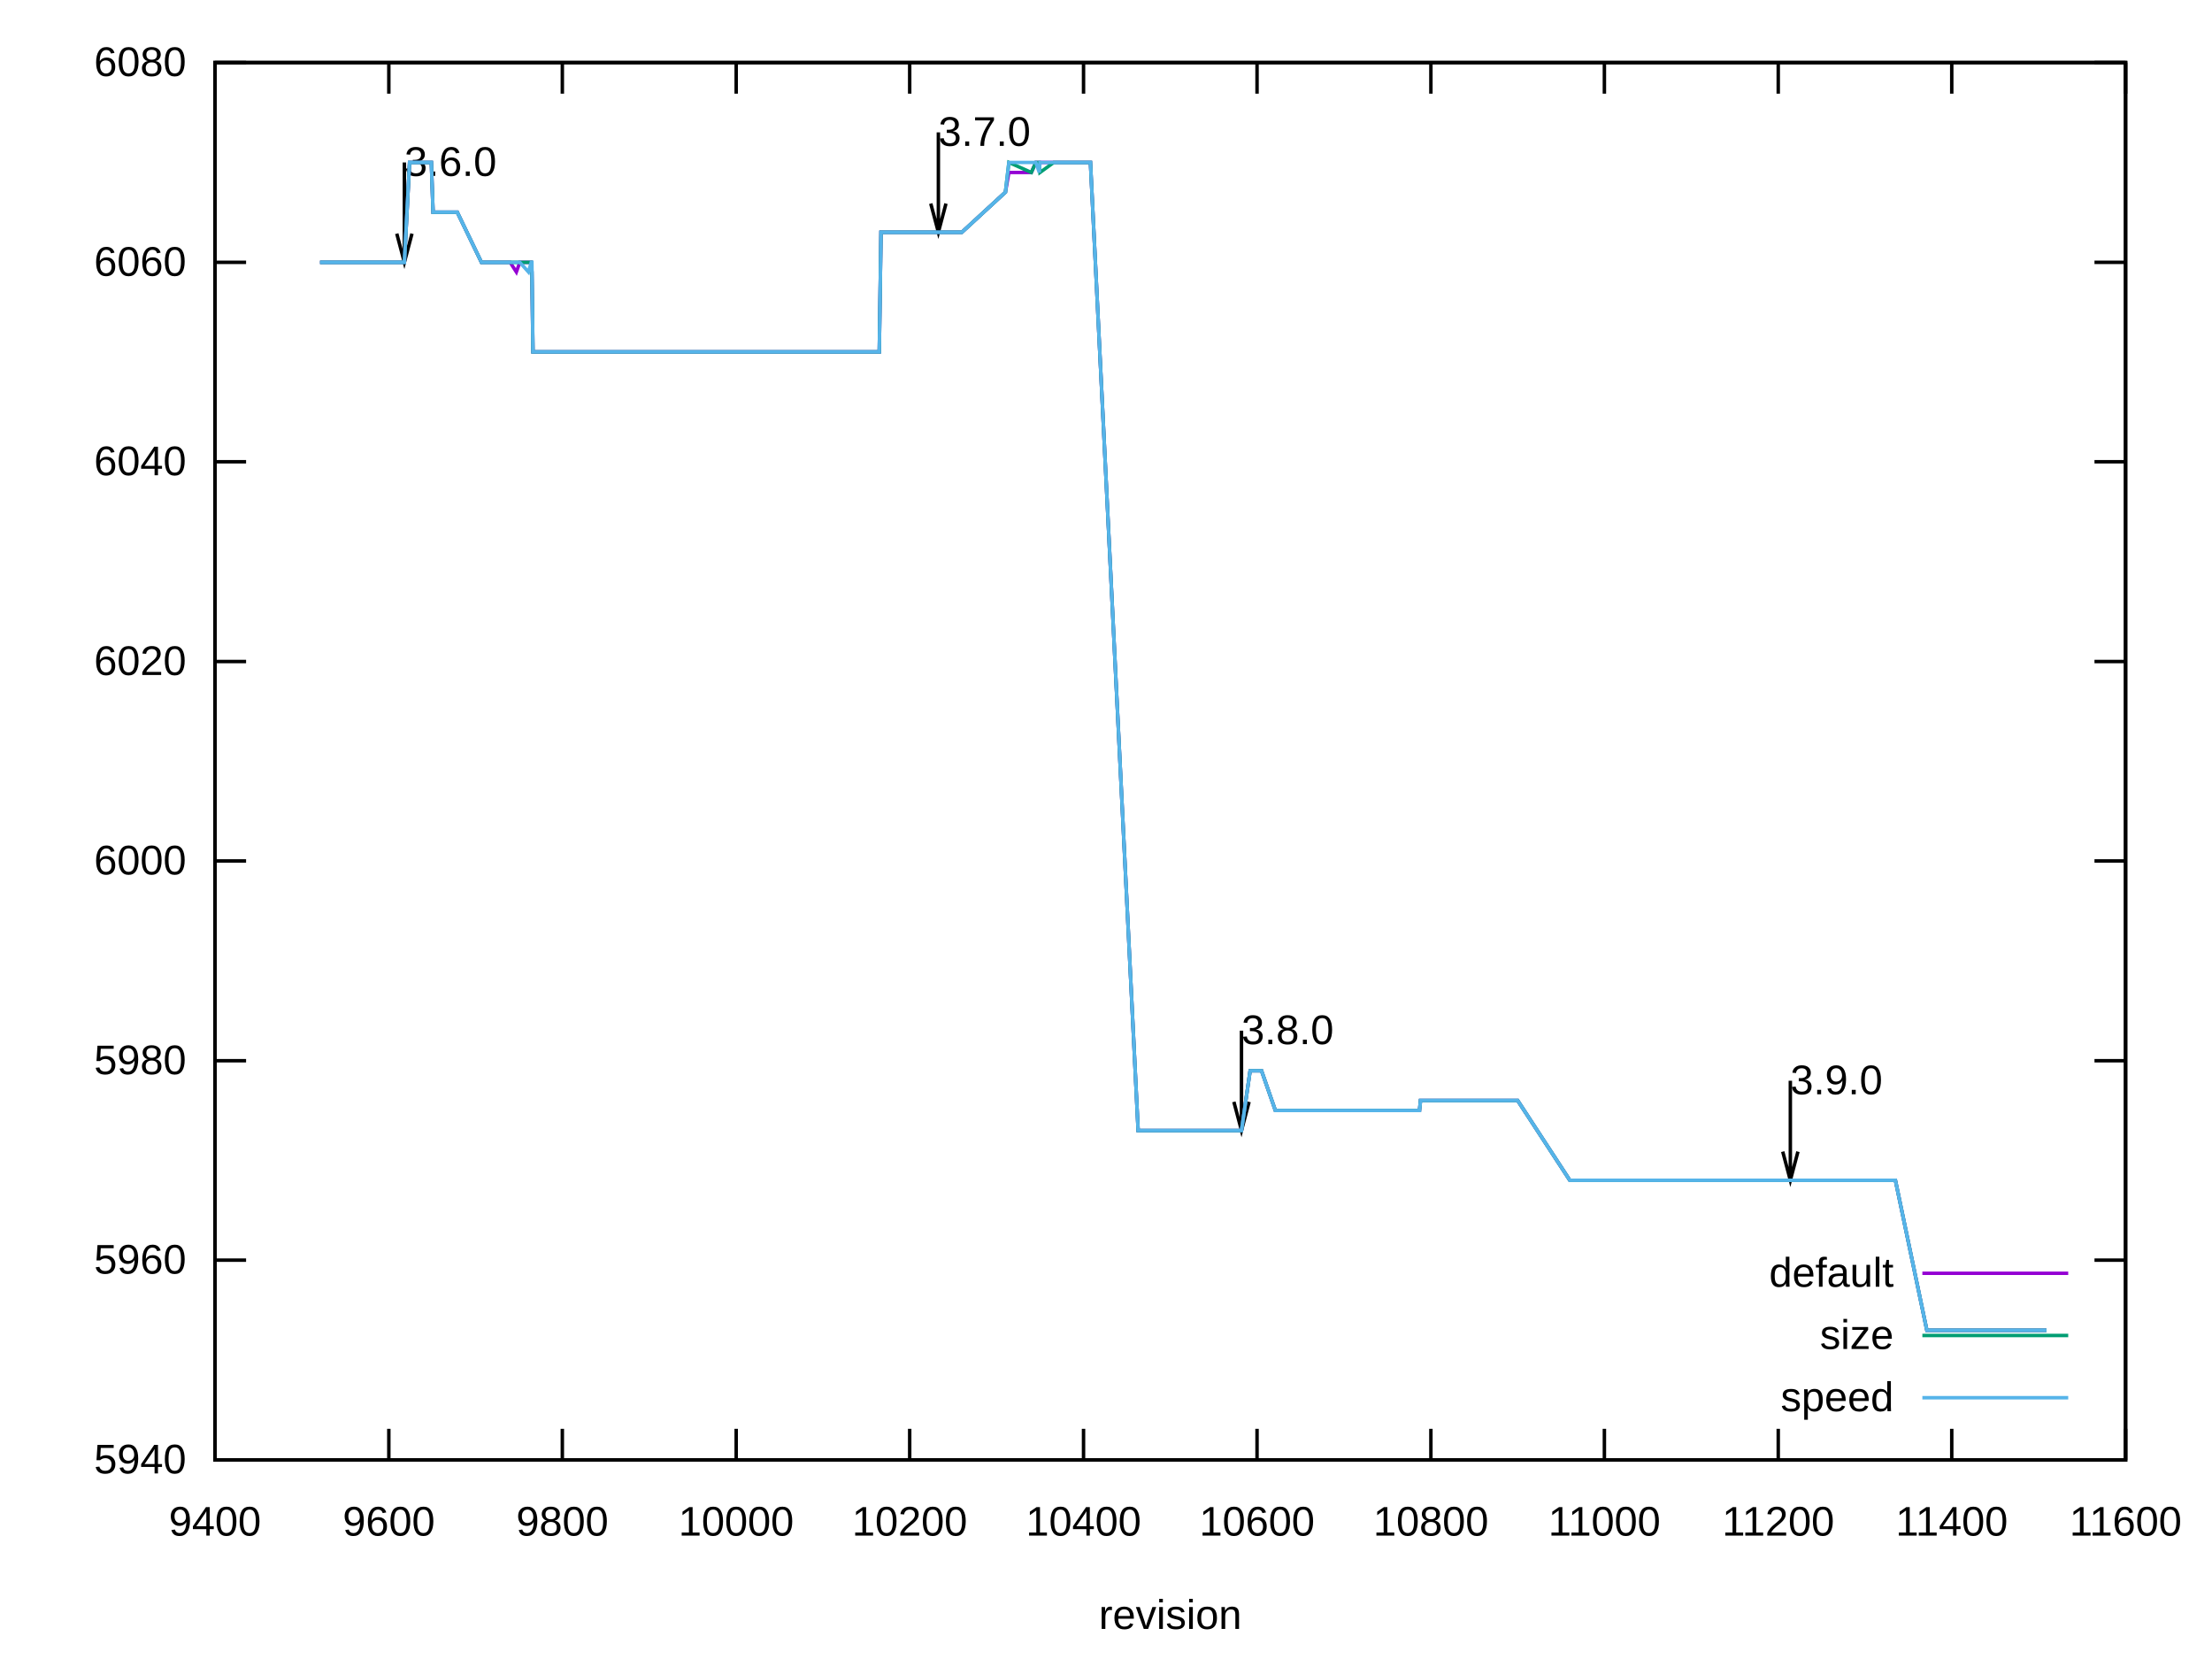
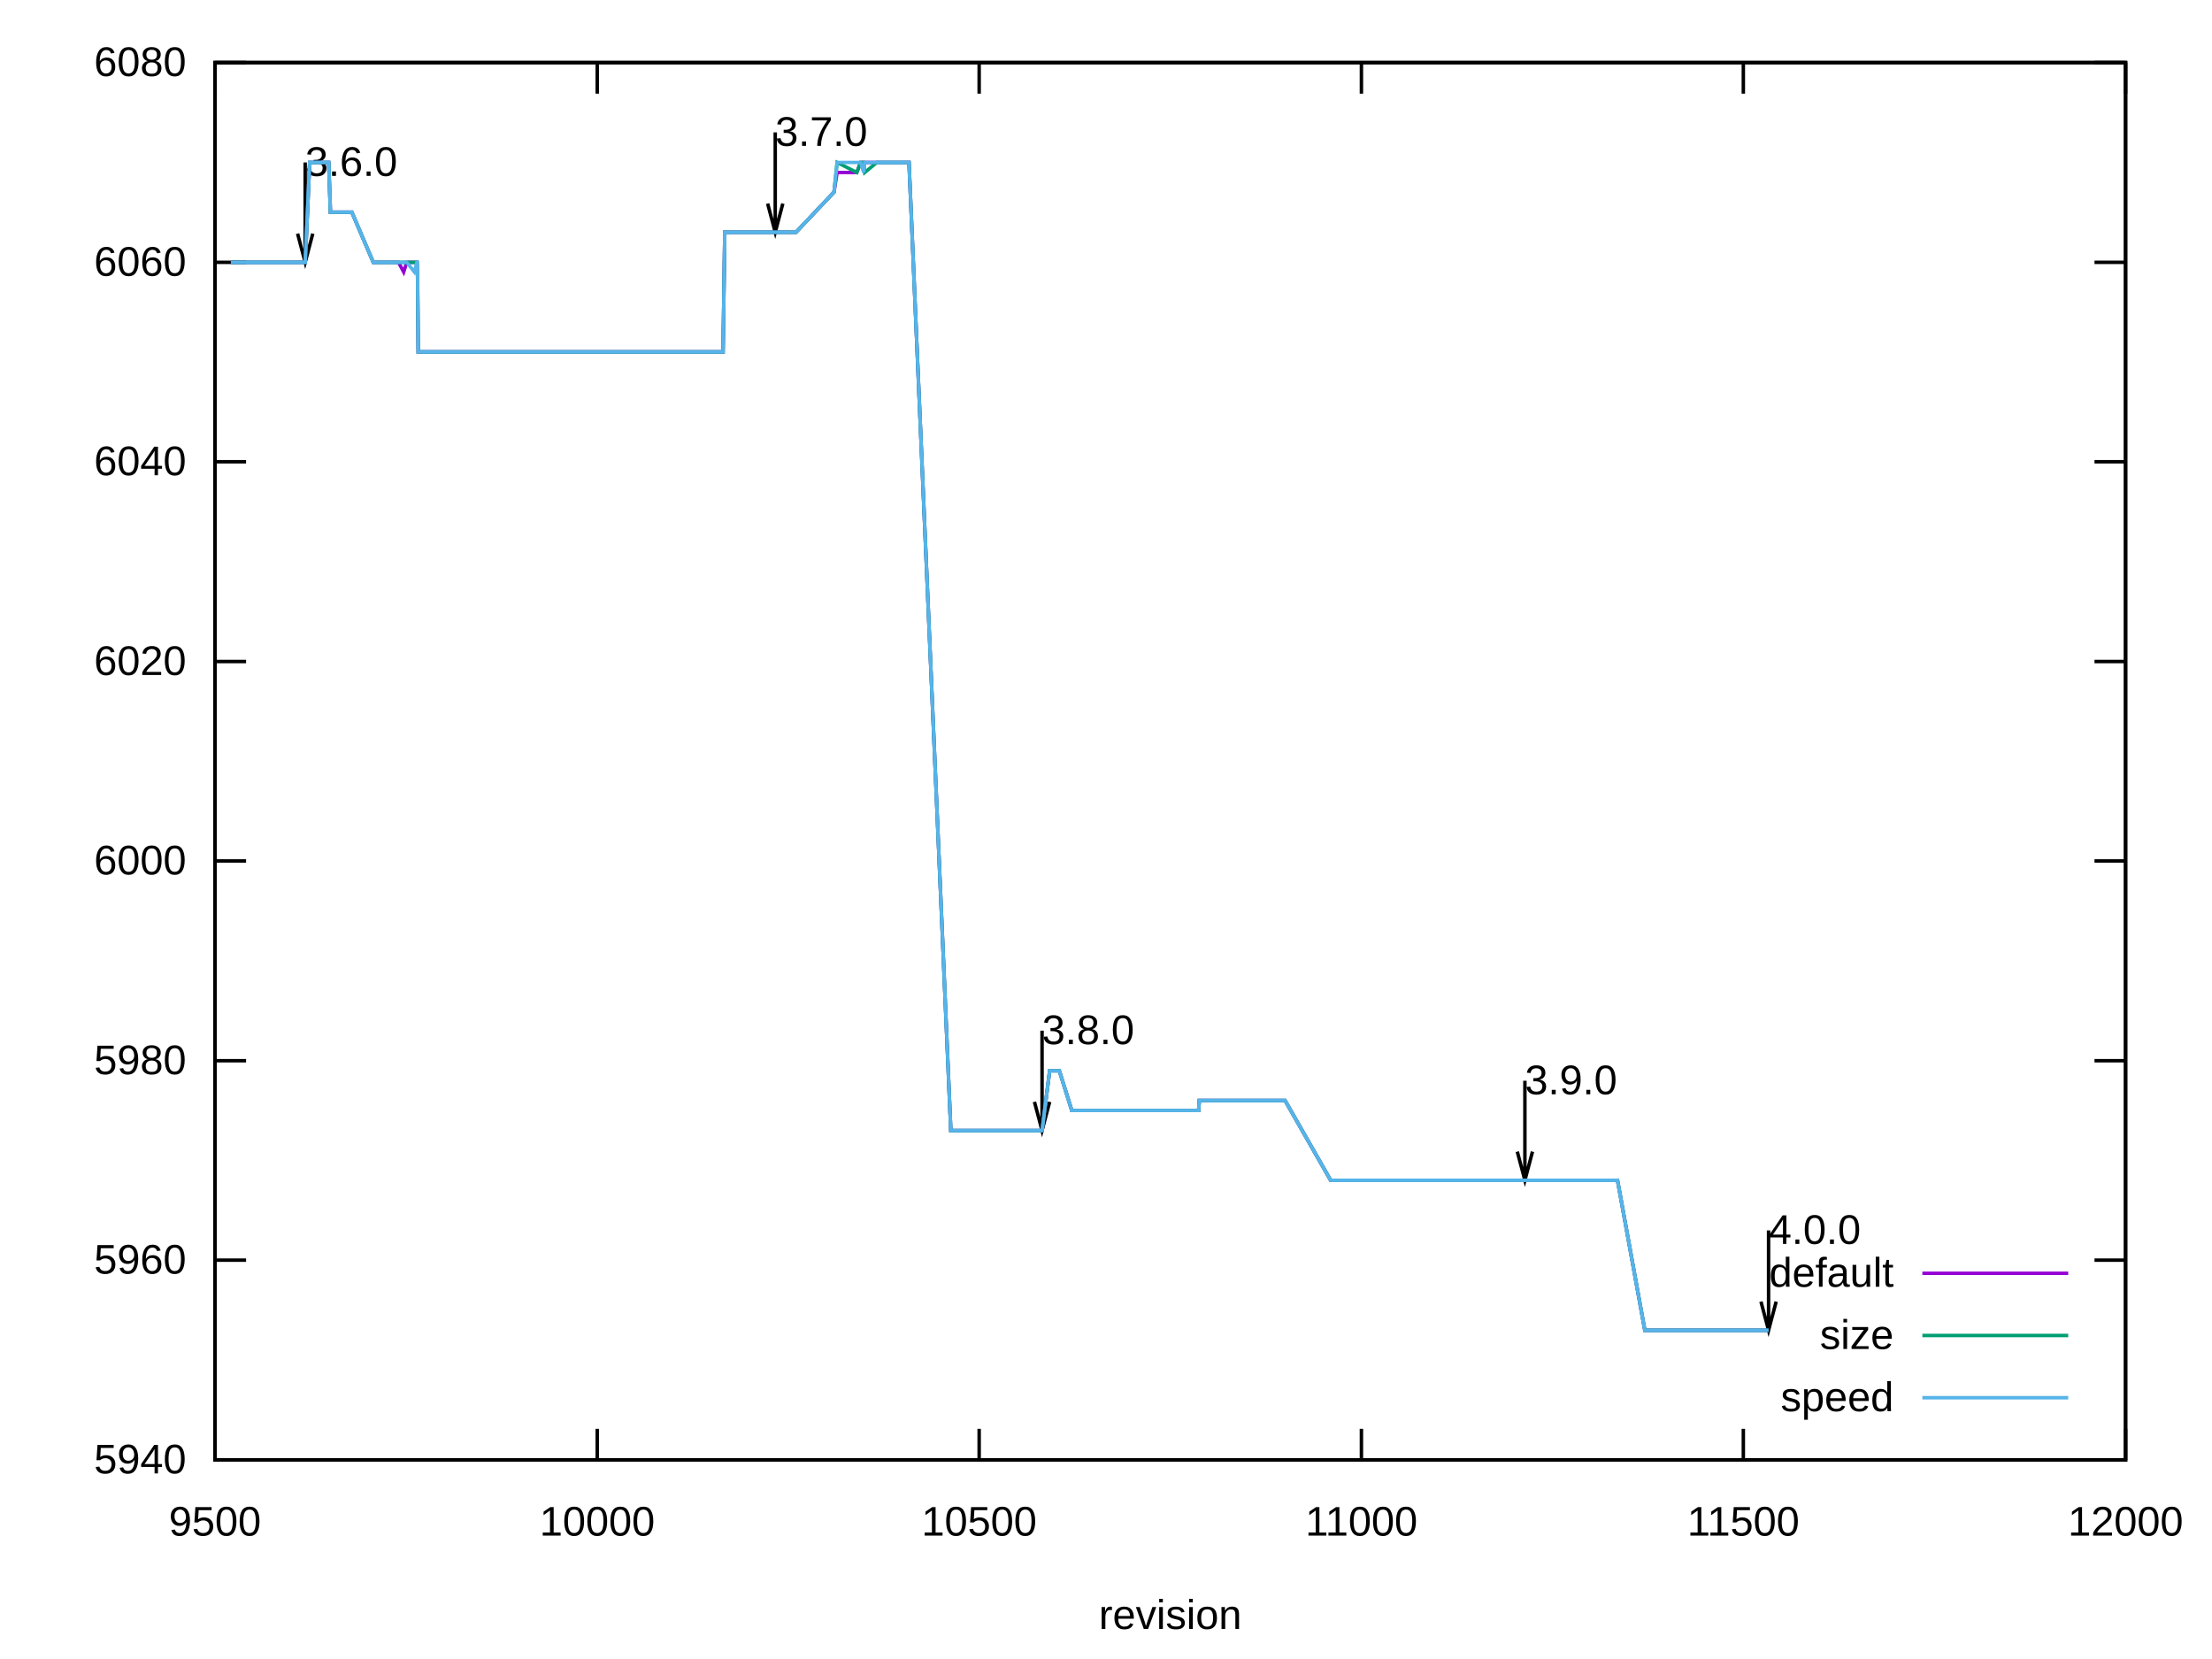
<svg xmlns="http://www.w3.org/2000/svg" xmlns:xlink="http://www.w3.org/1999/xlink" width="640" height="480" viewBox="0 0 640 480">
  <g id="gnuplot_canvas">
    <rect x="0" y="0" width="640" height="480" fill="none" />
    <defs>
      <circle id="gpDot" r="0.5" stroke-width="0.5" stroke="currentColor" />
      <path id="gpPt0" stroke-width="0.222" stroke="currentColor" d="M-1,0 h2 M0,-1 v2" />
      <path id="gpPt1" stroke-width="0.222" stroke="currentColor" d="M-1,-1 L1,1 M1,-1 L-1,1" />
      <path id="gpPt2" stroke-width="0.222" stroke="currentColor" d="M-1,0 L1,0 M0,-1 L0,1 M-1,-1 L1,1 M-1,1 L1,-1" />
      <rect id="gpPt3" stroke-width="0.222" stroke="currentColor" x="-1" y="-1" width="2" height="2" />
      <rect id="gpPt4" stroke-width="0.222" stroke="currentColor" fill="currentColor" x="-1" y="-1" width="2" height="2" />
      <circle id="gpPt5" stroke-width="0.222" stroke="currentColor" cx="0" cy="0" r="1" />
      <use xlink:href="#gpPt5" id="gpPt6" fill="currentColor" stroke="none" />
      <path id="gpPt7" stroke-width="0.222" stroke="currentColor" d="M0,-1.33 L-1.33,0.67 L1.33,0.67 z" />
      <use xlink:href="#gpPt7" id="gpPt8" fill="currentColor" stroke="none" />
      <use xlink:href="#gpPt7" id="gpPt9" stroke="currentColor" transform="rotate(180)" />
      <use xlink:href="#gpPt9" id="gpPt10" fill="currentColor" stroke="none" />
      <use xlink:href="#gpPt3" id="gpPt11" stroke="currentColor" transform="rotate(45)" />
      <use xlink:href="#gpPt11" id="gpPt12" fill="currentColor" stroke="none" />
      <path id="gpPt13" stroke-width="0.222" stroke="currentColor" d="M0,1.330 L1.265,0.411 L0.782,-1.067 L-0.782,-1.076 L-1.265,0.411 z" />
      <use xlink:href="#gpPt13" id="gpPt14" fill="currentColor" stroke="none" />
      <filter id="textbox" filterUnits="objectBoundingBox" x="0" y="0" height="1" width="1">
        <feFlood flood-color="white" flood-opacity="1" result="bgnd" />
        <feComposite in="SourceGraphic" in2="bgnd" operator="atop" />
      </filter>
      <filter id="greybox" filterUnits="objectBoundingBox" x="0" y="0" height="1" width="1">
        <feFlood flood-color="lightgrey" flood-opacity="1" result="grey" />
        <feComposite in="SourceGraphic" in2="grey" operator="atop" />
      </filter>
    </defs>
    <g fill="none" color="white" stroke="currentColor" stroke-width="1.00" stroke-linecap="butt" stroke-linejoin="miter">
</g>
    <g fill="none" color="black" stroke="currentColor" stroke-width="1.00" stroke-linecap="butt" stroke-linejoin="miter">
      <path stroke="black" d="M62.2,422.4 L71.2,422.4 M615.0,422.4 L606.0,422.4  " />
      <g transform="translate(53.9,426.3)" stroke="none" fill="black" font-family="Arial" font-size="12.00" text-anchor="end">
        <text>
          <tspan font-family="Arial"> 5940</tspan>
        </text>
      </g>
    </g>
    <g fill="none" color="black" stroke="currentColor" stroke-width="1.00" stroke-linecap="butt" stroke-linejoin="miter">
      <path stroke="black" d="M62.2,364.6 L71.2,364.6 M615.0,364.6 L606.0,364.6  " />
      <g transform="translate(53.9,368.5)" stroke="none" fill="black" font-family="Arial" font-size="12.00" text-anchor="end">
        <text>
          <tspan font-family="Arial"> 5960</tspan>
        </text>
      </g>
    </g>
    <g fill="none" color="black" stroke="currentColor" stroke-width="1.00" stroke-linecap="butt" stroke-linejoin="miter">
      <path stroke="black" d="M62.2,306.9 L71.2,306.9 M615.0,306.9 L606.0,306.9  " />
      <g transform="translate(53.9,310.8)" stroke="none" fill="black" font-family="Arial" font-size="12.00" text-anchor="end">
        <text>
          <tspan font-family="Arial"> 5980</tspan>
        </text>
      </g>
    </g>
    <g fill="none" color="black" stroke="currentColor" stroke-width="1.00" stroke-linecap="butt" stroke-linejoin="miter">
      <path stroke="black" d="M62.2,249.1 L71.2,249.1 M615.0,249.1 L606.0,249.1  " />
      <g transform="translate(53.9,253.0)" stroke="none" fill="black" font-family="Arial" font-size="12.00" text-anchor="end">
        <text>
          <tspan font-family="Arial"> 6000</tspan>
        </text>
      </g>
    </g>
    <g fill="none" color="black" stroke="currentColor" stroke-width="1.00" stroke-linecap="butt" stroke-linejoin="miter">
      <path stroke="black" d="M62.2,191.4 L71.2,191.4 M615.0,191.4 L606.0,191.4  " />
      <g transform="translate(53.9,195.3)" stroke="none" fill="black" font-family="Arial" font-size="12.00" text-anchor="end">
        <text>
          <tspan font-family="Arial"> 6020</tspan>
        </text>
      </g>
    </g>
    <g fill="none" color="black" stroke="currentColor" stroke-width="1.00" stroke-linecap="butt" stroke-linejoin="miter">
      <path stroke="black" d="M62.2,133.6 L71.2,133.6 M615.0,133.6 L606.0,133.6  " />
      <g transform="translate(53.9,137.5)" stroke="none" fill="black" font-family="Arial" font-size="12.00" text-anchor="end">
        <text>
          <tspan font-family="Arial"> 6040</tspan>
        </text>
      </g>
    </g>
    <g fill="none" color="black" stroke="currentColor" stroke-width="1.00" stroke-linecap="butt" stroke-linejoin="miter">
      <path stroke="black" d="M62.2,75.9 L71.2,75.9 M615.0,75.9 L606.0,75.9  " />
      <g transform="translate(53.9,79.8)" stroke="none" fill="black" font-family="Arial" font-size="12.00" text-anchor="end">
        <text>
          <tspan font-family="Arial"> 6060</tspan>
        </text>
      </g>
    </g>
    <g fill="none" color="black" stroke="currentColor" stroke-width="1.00" stroke-linecap="butt" stroke-linejoin="miter">
      <path stroke="black" d="M62.2,18.1 L71.2,18.1 M615.0,18.1 L606.0,18.1  " />
      <g transform="translate(53.9,22.0)" stroke="none" fill="black" font-family="Arial" font-size="12.00" text-anchor="end">
        <text>
          <tspan font-family="Arial"> 6080</tspan>
        </text>
      </g>
    </g>
    <g fill="none" color="black" stroke="currentColor" stroke-width="1.00" stroke-linecap="butt" stroke-linejoin="miter">
      <path stroke="black" d="M62.2,422.4 L62.2,413.4 M62.2,18.1 L62.2,27.1  " />
      <g transform="translate(62.2,444.3)" stroke="none" fill="black" font-family="Arial" font-size="12.00" text-anchor="middle">
        <text>
-           <tspan font-family="Arial"> 9400</tspan>
-         </text>
-       </g>
-     </g>
-     <g fill="none" color="black" stroke="currentColor" stroke-width="1.00" stroke-linecap="butt" stroke-linejoin="miter">
-       <path stroke="black" d="M112.5,422.4 L112.5,413.4 M112.5,18.1 L112.5,27.1  " />
-       <g transform="translate(112.5,444.3)" stroke="none" fill="black" font-family="Arial" font-size="12.00" text-anchor="middle">
-         <text>
-           <tspan font-family="Arial"> 9600</tspan>
-         </text>
-       </g>
-     </g>
-     <g fill="none" color="black" stroke="currentColor" stroke-width="1.00" stroke-linecap="butt" stroke-linejoin="miter">
-       <path stroke="black" d="M162.7,422.4 L162.7,413.4 M162.7,18.1 L162.7,27.1  " />
-       <g transform="translate(162.7,444.3)" stroke="none" fill="black" font-family="Arial" font-size="12.00" text-anchor="middle">
-         <text>
-           <tspan font-family="Arial"> 9800</tspan>
-         </text>
-       </g>
-     </g>
-     <g fill="none" color="black" stroke="currentColor" stroke-width="1.00" stroke-linecap="butt" stroke-linejoin="miter">
-       <path stroke="black" d="M213.0,422.4 L213.0,413.4 M213.0,18.1 L213.0,27.1  " />
-       <g transform="translate(213.0,444.3)" stroke="none" fill="black" font-family="Arial" font-size="12.00" text-anchor="middle">
+           <tspan font-family="Arial"> 9500</tspan>
+         </text>
+       </g>
+     </g>
+     <g fill="none" color="black" stroke="currentColor" stroke-width="1.00" stroke-linecap="butt" stroke-linejoin="miter">
+       <path stroke="black" d="M172.8,422.4 L172.8,413.4 M172.8,18.1 L172.8,27.1  " />
+       <g transform="translate(172.8,444.3)" stroke="none" fill="black" font-family="Arial" font-size="12.00" text-anchor="middle">
        <text>
          <tspan font-family="Arial"> 10000</tspan>
        </text>
      </g>
    </g>
    <g fill="none" color="black" stroke="currentColor" stroke-width="1.00" stroke-linecap="butt" stroke-linejoin="miter">
-       <path stroke="black" d="M263.2,422.4 L263.2,413.4 M263.2,18.1 L263.2,27.1  " />
-       <g transform="translate(263.2,444.3)" stroke="none" fill="black" font-family="Arial" font-size="12.00" text-anchor="middle">
-         <text>
-           <tspan font-family="Arial"> 10200</tspan>
-         </text>
-       </g>
-     </g>
-     <g fill="none" color="black" stroke="currentColor" stroke-width="1.00" stroke-linecap="butt" stroke-linejoin="miter">
-       <path stroke="black" d="M313.5,422.4 L313.5,413.4 M313.5,18.1 L313.5,27.1  " />
-       <g transform="translate(313.5,444.3)" stroke="none" fill="black" font-family="Arial" font-size="12.00" text-anchor="middle">
-         <text>
-           <tspan font-family="Arial"> 10400</tspan>
-         </text>
-       </g>
-     </g>
-     <g fill="none" color="black" stroke="currentColor" stroke-width="1.00" stroke-linecap="butt" stroke-linejoin="miter">
-       <path stroke="black" d="M363.7,422.4 L363.7,413.4 M363.7,18.1 L363.7,27.1  " />
-       <g transform="translate(363.7,444.3)" stroke="none" fill="black" font-family="Arial" font-size="12.00" text-anchor="middle">
-         <text>
-           <tspan font-family="Arial"> 10600</tspan>
-         </text>
-       </g>
-     </g>
-     <g fill="none" color="black" stroke="currentColor" stroke-width="1.00" stroke-linecap="butt" stroke-linejoin="miter">
-       <path stroke="black" d="M414.0,422.4 L414.0,413.4 M414.0,18.1 L414.0,27.1  " />
-       <g transform="translate(414.0,444.3)" stroke="none" fill="black" font-family="Arial" font-size="12.00" text-anchor="middle">
-         <text>
-           <tspan font-family="Arial"> 10800</tspan>
-         </text>
-       </g>
-     </g>
-     <g fill="none" color="black" stroke="currentColor" stroke-width="1.00" stroke-linecap="butt" stroke-linejoin="miter">
-       <path stroke="black" d="M464.2,422.4 L464.2,413.4 M464.2,18.1 L464.2,27.1  " />
-       <g transform="translate(464.2,444.3)" stroke="none" fill="black" font-family="Arial" font-size="12.00" text-anchor="middle">
+       <path stroke="black" d="M283.3,422.4 L283.3,413.4 M283.3,18.1 L283.3,27.1  " />
+       <g transform="translate(283.3,444.3)" stroke="none" fill="black" font-family="Arial" font-size="12.00" text-anchor="middle">
+         <text>
+           <tspan font-family="Arial"> 10500</tspan>
+         </text>
+       </g>
+     </g>
+     <g fill="none" color="black" stroke="currentColor" stroke-width="1.00" stroke-linecap="butt" stroke-linejoin="miter">
+       <path stroke="black" d="M393.9,422.4 L393.9,413.4 M393.9,18.1 L393.9,27.1  " />
+       <g transform="translate(393.9,444.3)" stroke="none" fill="black" font-family="Arial" font-size="12.00" text-anchor="middle">
        <text>
          <tspan font-family="Arial"> 11000</tspan>
        </text>
      </g>
    </g>
    <g fill="none" color="black" stroke="currentColor" stroke-width="1.00" stroke-linecap="butt" stroke-linejoin="miter">
-       <path stroke="black" d="M514.5,422.4 L514.5,413.4 M514.5,18.1 L514.5,27.1  " />
-       <g transform="translate(514.5,444.3)" stroke="none" fill="black" font-family="Arial" font-size="12.00" text-anchor="middle">
-         <text>
-           <tspan font-family="Arial"> 11200</tspan>
-         </text>
-       </g>
-     </g>
-     <g fill="none" color="black" stroke="currentColor" stroke-width="1.00" stroke-linecap="butt" stroke-linejoin="miter">
-       <path stroke="black" d="M564.7,422.4 L564.7,413.4 M564.7,18.1 L564.7,27.1  " />
-       <g transform="translate(564.7,444.3)" stroke="none" fill="black" font-family="Arial" font-size="12.00" text-anchor="middle">
-         <text>
-           <tspan font-family="Arial"> 11400</tspan>
+       <path stroke="black" d="M504.4,422.4 L504.4,413.4 M504.4,18.1 L504.4,27.1  " />
+       <g transform="translate(504.4,444.3)" stroke="none" fill="black" font-family="Arial" font-size="12.00" text-anchor="middle">
+         <text>
+           <tspan font-family="Arial"> 11500</tspan>
        </text>
      </g>
    </g>
    <g fill="none" color="black" stroke="currentColor" stroke-width="1.00" stroke-linecap="butt" stroke-linejoin="miter">
      <path stroke="black" d="M615.0,422.4 L615.0,413.4 M615.0,18.1 L615.0,27.1  " />
      <g transform="translate(615.0,444.3)" stroke="none" fill="black" font-family="Arial" font-size="12.00" text-anchor="middle">
        <text>
-           <tspan font-family="Arial"> 11600</tspan>
+           <tspan font-family="Arial"> 12000</tspan>
        </text>
      </g>
    </g>
    <g fill="none" color="black" stroke="currentColor" stroke-width="1.00" stroke-linecap="butt" stroke-linejoin="miter">
</g>
    <g fill="none" color="black" stroke="currentColor" stroke-width="1.00" stroke-linecap="butt" stroke-linejoin="miter">
      <path stroke="black" d="M62.2,18.1 L62.2,422.4 L615.0,422.4 L615.0,18.1 L62.2,18.1 Z  " />
-       <g transform="translate(117.0,50.9)" stroke="none" fill="black" font-family="Arial" font-size="12.00" text-anchor="start">
+       <g transform="translate(88.3,50.9)" stroke="none" fill="black" font-family="Arial" font-size="12.00" text-anchor="start">
        <text>
          <tspan font-family="Arial">3.6.0</tspan>
        </text>
      </g>
-       <g transform="translate(271.5,42.2)" stroke="none" fill="black" font-family="Arial" font-size="12.00" text-anchor="start">
+       <g transform="translate(224.3,42.2)" stroke="none" fill="black" font-family="Arial" font-size="12.00" text-anchor="start">
        <text>
          <tspan font-family="Arial">3.7.0</tspan>
        </text>
      </g>
-       <g transform="translate(359.2,302.1)" stroke="none" fill="black" font-family="Arial" font-size="12.00" text-anchor="start">
+       <g transform="translate(301.5,302.1)" stroke="none" fill="black" font-family="Arial" font-size="12.00" text-anchor="start">
        <text>
          <tspan font-family="Arial">3.8.0</tspan>
        </text>
      </g>
-       <g transform="translate(518.0,316.6)" stroke="none" fill="black" font-family="Arial" font-size="12.00" text-anchor="start">
+       <g transform="translate(441.2,316.6)" stroke="none" fill="black" font-family="Arial" font-size="12.00" text-anchor="start">
        <text>
          <tspan font-family="Arial">3.9.0</tspan>
        </text>
      </g>
-       <path stroke="black" d="M114.8,67.6 L117.0,75.9 L119.2,67.6 M117.0,47.0 L117.0,75.9 M269.3,58.9 L271.5,67.2 L273.7,58.9   M271.5,38.3 L271.5,67.2 M357.0,318.8 L359.2,327.1 L361.4,318.8 M359.2,298.2 L359.2,327.1 M515.8,333.2   L518.0,341.5 L520.2,333.2 M518.0,312.7 L518.0,341.5  " />
+       <g transform="translate(511.7,359.9)" stroke="none" fill="black" font-family="Arial" font-size="12.00" text-anchor="start">
+         <text>
+           <tspan font-family="Arial">4.0.0</tspan>
+         </text>
+       </g>
+       <path stroke="black" d="M86.1,67.6 L88.3,75.9 L90.5,67.6 M88.3,47.0 L88.3,75.9 M222.1,58.9 L224.3,67.2 L226.5,58.9   M224.3,38.3 L224.3,67.2 M299.3,318.8 L301.5,327.1 L303.7,318.8 M301.5,298.2 L301.5,327.1 M439.0,333.2   L441.2,341.5 L443.4,333.2 M441.2,312.7 L441.2,341.5 M509.5,376.6 L511.7,384.9 L513.9,376.6 M511.7,356.0   L511.7,384.9  " />
    </g>
    <g fill="none" color="black" stroke="currentColor" stroke-width="1.00" stroke-linecap="butt" stroke-linejoin="miter">
      <g transform="translate(338.6,471.3)" stroke="none" fill="black" font-family="Arial" font-size="12.00" text-anchor="middle">
        <text>
          <tspan font-family="Arial">revision</tspan>
        </text>
      </g>
    </g>
    <g fill="none" color="black" stroke="currentColor" stroke-width="1.00" stroke-linecap="butt" stroke-linejoin="miter">
</g>
    <g id="gnuplot_plot_1">
      <g fill="none" color="black" stroke="currentColor" stroke-width="1.00" stroke-linecap="butt" stroke-linejoin="miter">
        <g transform="translate(547.9,372.3)" stroke="none" fill="black" font-family="Arial" font-size="12.00" text-anchor="end">
          <text>
            <tspan font-family="Arial">default</tspan>
          </text>
        </g>
      </g>
      <g fill="none" color="black" stroke="currentColor" stroke-width="1.00" stroke-linecap="butt" stroke-linejoin="miter">
-         <path stroke="rgb(148,   0, 211)" d="M556.2,368.4 L598.4,368.4 M92.6,75.9 L97.4,75.9 L99.9,75.9 L104.4,75.9 L107.7,75.9 L109.7,75.9   L111.4,75.9 L112.7,75.9 L113.0,75.9 L113.2,75.9 L113.5,75.9 L117.0,75.9 L118.5,47.0 L120.5,47.0   L121.2,47.0 L121.5,47.0 L121.8,47.0 L122.0,47.0 L122.5,47.0 L123.8,47.0 L124.0,47.0 L124.8,47.0   L125.3,61.4 L125.8,61.4 L126.0,61.4 L127.3,61.4 L128.0,61.4 L128.5,61.4 L128.8,61.4 L129.0,61.4   L132.3,61.4 L139.3,75.9 L145.1,75.9 L147.6,75.9 L149.4,78.7 L150.4,75.9 L152.9,75.9 L153.7,75.9   L153.9,78.7 L154.2,101.8 L154.4,101.8 L155.9,101.8 L158.7,101.8 L160.2,101.8 L160.4,101.8 L161.0,101.8   L162.0,101.8 L163.5,101.8 L164.5,101.8 L164.7,101.8 L166.5,101.8 L167.2,101.8 L167.5,101.8 L167.7,101.8   L170.2,101.8 L170.7,101.8 L171.8,101.8 L182.6,101.8 L200.1,101.8 L201.2,101.8 L201.7,101.8 L201.9,101.8   L203.2,101.8 L203.4,101.8 L203.9,101.8 L204.2,101.8 L205.2,101.8 L206.9,101.8 L208.9,101.8 L211.5,101.8   L212.2,101.8 L213.0,101.8 L217.2,101.8 L225.0,101.8 L227.5,101.8 L230.3,101.8 L231.1,101.8 L232.3,101.8   L233.1,101.8 L240.1,101.8 L244.1,101.8 L249.9,101.8 L253.9,101.8 L254.4,101.8 L254.9,67.2 L256.7,67.2   L258.4,67.2 L258.7,67.2 L259.4,67.2 L261.2,67.2 L265.5,67.2 L266.0,67.2 L271.5,67.2 L272.5,67.2   L273.3,67.2 L278.3,67.2 L290.9,55.6 L291.9,49.9 L298.4,49.9 L299.7,47.0 L300.7,47.0 L300.9,47.0   L304.9,47.0 L305.2,47.0 L306.9,47.0 L315.5,47.0 L329.3,327.1 L337.3,327.1 L341.1,327.1 L348.7,327.1   L353.2,327.1 L359.2,327.1 L361.7,309.8 L364.0,309.8 L365.0,309.8 L369.0,321.3 L373.8,321.3 L375.0,321.3   L377.8,321.3 L378.8,321.3 L380.8,321.3 L384.3,321.3 L407.7,321.3 L409.5,321.3 L410.5,321.3 L410.7,321.3   L411.0,318.4 L411.5,318.4 L414.0,318.4 L439.1,318.4 L454.2,341.5 L457.7,341.5 L486.1,341.5 L489.4,341.5   L501.9,341.5 L518.0,341.5 L529.6,341.5 L547.2,341.5 L548.4,341.5 L557.5,384.9 L573.5,384.9 L574.3,384.9   L576.6,384.9 L591.6,384.9 L592.1,384.9  " />
+         <path stroke="rgb(148,   0, 211)" d="M556.2,368.4 L598.4,368.4 M66.8,75.9 L71.0,75.9 L73.3,75.9 L77.2,75.9 L80.1,75.9 L81.9,75.9   L83.4,75.9 L84.5,75.9 L84.8,75.9 L85.0,75.9 L85.2,75.9 L88.3,75.9 L89.6,47.0 L91.4,47.0   L92.1,47.0 L92.3,47.0 L92.5,47.0 L92.7,47.0 L93.2,47.0 L94.3,47.0 L94.5,47.0 L95.1,47.0   L95.6,61.4 L96.0,61.4 L96.3,61.4 L97.4,61.4 L98.0,61.4 L98.5,61.4 L98.7,61.4 L98.9,61.4   L101.8,61.4 L108.0,75.9 L113.1,75.9 L115.3,75.9 L116.8,78.7 L117.7,75.9 L119.9,75.9 L120.6,75.9   L120.8,78.7 L121.0,101.8 L121.2,101.8 L122.6,101.8 L125.0,101.8 L126.3,101.8 L126.5,101.8 L127.0,101.8   L127.9,101.8 L129.2,101.8 L130.1,101.8 L130.3,101.8 L131.9,101.8 L132.5,101.8 L132.7,101.8 L133.0,101.8   L135.2,101.8 L135.6,101.8 L136.5,101.8 L146.0,101.8 L161.5,101.8 L162.4,101.8 L162.8,101.8 L163.0,101.8   L164.1,101.8 L164.4,101.8 L164.8,101.8 L165.0,101.8 L165.9,101.8 L167.5,101.8 L169.2,101.8 L171.4,101.8   L172.1,101.8 L172.8,101.8 L176.5,101.8 L183.4,101.8 L185.6,101.8 L188.0,101.8 L188.7,101.8 L189.8,101.8   L190.4,101.8 L196.6,101.8 L200.2,101.8 L205.3,101.8 L208.8,101.8 L209.2,101.8 L209.7,67.2 L211.2,67.2   L212.8,67.2 L213.0,67.2 L213.7,67.2 L215.2,67.2 L219.0,67.2 L219.4,67.2 L224.3,67.2 L225.2,67.2   L225.8,67.2 L230.3,67.2 L241.3,55.6 L242.2,49.9 L247.9,49.9 L249.0,47.0 L249.9,47.0 L250.2,47.0   L253.7,47.0 L253.9,47.0 L255.5,47.0 L263.0,47.0 L275.1,327.1 L282.2,327.1 L285.5,327.1 L292.2,327.1   L296.1,327.1 L301.5,327.1 L303.7,309.8 L305.7,309.8 L306.5,309.8 L310.1,321.3 L314.3,321.3 L315.4,321.3   L317.8,321.3 L318.7,321.3 L320.5,321.3 L323.6,321.3 L344.1,321.3 L345.7,321.3 L346.6,321.3 L346.8,321.3   L347.0,318.4 L347.4,318.4 L349.7,318.4 L371.8,318.4 L385.0,341.5 L388.1,341.5 L413.1,341.5 L416.0,341.5   L427.0,341.5 L441.2,341.5 L451.4,341.5 L466.8,341.5 L468.0,341.5 L475.9,384.9 L490.1,384.9 L490.7,384.9   L492.7,384.9 L506.0,384.9 L506.4,384.9 L511.7,384.9  " />
      </g>
    </g>
    <g id="gnuplot_plot_2">
      <g fill="none" color="black" stroke="currentColor" stroke-width="1.00" stroke-linecap="butt" stroke-linejoin="miter">
        <g transform="translate(547.9,390.3)" stroke="none" fill="black" font-family="Arial" font-size="12.00" text-anchor="end">
          <text>
            <tspan font-family="Arial">size</tspan>
          </text>
        </g>
      </g>
      <g fill="none" color="black" stroke="currentColor" stroke-width="1.00" stroke-linecap="butt" stroke-linejoin="miter">
-         <path stroke="rgb(  0, 158, 115)" d="M556.2,386.4 L598.4,386.4 M92.6,75.9 L97.4,75.9 L99.9,75.9 L104.4,75.9 L107.7,75.9 L109.7,75.9   L111.4,75.9 L112.7,75.9 L113.0,75.9 L113.2,75.9 L113.5,75.9 L117.0,75.9 L118.5,47.0 L120.5,47.0   L121.2,47.0 L121.5,47.0 L121.8,47.0 L122.0,47.0 L122.5,47.0 L123.8,47.0 L124.0,47.0 L124.8,47.0   L125.3,61.4 L125.8,61.4 L126.0,61.4 L127.3,61.4 L128.0,61.4 L128.5,61.4 L128.8,61.4 L129.0,61.4   L132.3,61.4 L139.3,75.9 L145.1,75.9 L147.6,75.9 L149.4,75.9 L150.4,75.9 L152.9,75.9 L153.7,75.9   L153.9,78.7 L154.2,101.8 L154.4,101.8 L155.9,101.8 L158.7,101.8 L160.2,101.8 L160.4,101.8 L161.0,101.8   L162.0,101.8 L163.5,101.8 L164.5,101.8 L164.7,101.8 L166.5,101.8 L167.2,101.8 L167.5,101.8 L167.7,101.8   L170.2,101.8 L170.7,101.8 L171.8,101.8 L182.6,101.8 L200.1,101.8 L201.2,101.8 L201.7,101.8 L201.9,101.8   L203.2,101.8 L203.4,101.8 L203.9,101.8 L204.2,101.8 L205.2,101.8 L206.9,101.8 L208.9,101.8 L211.5,101.8   L212.2,101.8 L213.0,101.8 L217.2,101.8 L225.0,101.8 L227.5,101.8 L230.3,101.8 L231.1,101.8 L232.3,101.8   L233.1,101.8 L240.1,101.8 L244.1,101.8 L249.9,101.8 L253.9,101.8 L254.4,101.8 L254.9,67.2 L256.7,67.2   L258.4,67.2 L258.7,67.2 L259.4,67.2 L261.2,67.2 L265.5,67.2 L266.0,67.2 L271.5,67.2 L272.5,67.2   L273.3,67.2 L278.3,67.2 L290.9,55.6 L291.9,47.0 L298.4,49.9 L299.7,47.0 L300.7,47.0 L300.9,49.9   L304.9,47.0 L305.2,47.0 L306.9,47.0 L315.5,47.0 L329.3,327.1 L337.3,327.1 L341.1,327.1 L348.7,327.1   L353.2,327.1 L359.2,327.1 L361.7,309.8 L364.0,309.8 L365.0,309.8 L369.0,321.3 L373.8,321.3 L375.0,321.3   L377.8,321.3 L378.8,321.3 L380.8,321.3 L384.3,321.3 L407.7,321.3 L409.5,321.3 L410.5,321.3 L410.7,321.3   L411.0,318.4 L411.5,318.4 L414.0,318.4 L439.1,318.4 L454.2,341.5 L457.7,341.5 L486.1,341.5 L489.4,341.5   L501.9,341.5 L518.0,341.5 L529.6,341.5 L547.2,341.5 L548.4,341.5 L557.5,384.9 L573.5,384.9 L574.3,384.9   L576.6,384.9 L591.6,384.9 L592.1,384.9  " />
+         <path stroke="rgb(  0, 158, 115)" d="M556.2,386.4 L598.4,386.4 M66.8,75.9 L71.0,75.9 L73.3,75.9 L77.2,75.9 L80.1,75.9 L81.9,75.9   L83.4,75.9 L84.5,75.9 L84.8,75.9 L85.0,75.9 L85.2,75.9 L88.3,75.9 L89.6,47.0 L91.4,47.0   L92.1,47.0 L92.3,47.0 L92.5,47.0 L92.7,47.0 L93.2,47.0 L94.3,47.0 L94.5,47.0 L95.1,47.0   L95.6,61.4 L96.0,61.4 L96.3,61.4 L97.4,61.4 L98.0,61.4 L98.5,61.4 L98.7,61.4 L98.9,61.4   L101.8,61.4 L108.0,75.9 L113.1,75.9 L115.3,75.9 L116.8,75.9 L117.7,75.9 L119.9,75.9 L120.6,75.9   L120.8,78.7 L121.0,101.8 L121.2,101.8 L122.6,101.8 L125.0,101.8 L126.3,101.8 L126.5,101.8 L127.0,101.8   L127.9,101.8 L129.2,101.8 L130.1,101.8 L130.3,101.8 L131.9,101.8 L132.5,101.8 L132.7,101.8 L133.0,101.8   L135.2,101.8 L135.6,101.8 L136.5,101.8 L146.0,101.8 L161.5,101.8 L162.4,101.8 L162.8,101.8 L163.0,101.8   L164.1,101.8 L164.4,101.8 L164.8,101.8 L165.0,101.8 L165.9,101.8 L167.5,101.8 L169.2,101.8 L171.4,101.8   L172.1,101.8 L172.8,101.8 L176.5,101.8 L183.4,101.8 L185.6,101.8 L188.0,101.8 L188.7,101.8 L189.8,101.8   L190.4,101.8 L196.6,101.8 L200.2,101.8 L205.3,101.8 L208.8,101.8 L209.2,101.8 L209.7,67.2 L211.2,67.2   L212.8,67.2 L213.0,67.2 L213.7,67.2 L215.2,67.2 L219.0,67.2 L219.4,67.2 L224.3,67.2 L225.2,67.2   L225.8,67.2 L230.3,67.2 L241.3,55.6 L242.2,47.0 L247.9,49.9 L249.0,47.0 L249.9,47.0 L250.2,49.9   L253.7,47.0 L253.9,47.0 L255.5,47.0 L263.0,47.0 L275.1,327.1 L282.2,327.1 L285.5,327.1 L292.2,327.1   L296.1,327.1 L301.5,327.1 L303.7,309.8 L305.7,309.8 L306.5,309.8 L310.1,321.3 L314.3,321.3 L315.4,321.3   L317.8,321.3 L318.7,321.3 L320.5,321.3 L323.6,321.3 L344.1,321.3 L345.7,321.3 L346.6,321.3 L346.8,321.3   L347.0,318.4 L347.4,318.4 L349.7,318.4 L371.8,318.4 L385.0,341.5 L388.1,341.5 L413.1,341.5 L416.0,341.5   L427.0,341.5 L441.2,341.5 L451.4,341.5 L466.8,341.5 L468.0,341.5 L475.9,384.9 L490.1,384.9 L490.7,384.9   L492.7,384.9 L506.0,384.9 L506.4,384.9 L511.7,384.9  " />
      </g>
    </g>
    <g id="gnuplot_plot_3">
      <g fill="none" color="black" stroke="currentColor" stroke-width="1.00" stroke-linecap="butt" stroke-linejoin="miter">
        <g transform="translate(547.9,408.3)" stroke="none" fill="black" font-family="Arial" font-size="12.00" text-anchor="end">
          <text>
            <tspan font-family="Arial">speed</tspan>
          </text>
        </g>
      </g>
      <g fill="none" color="black" stroke="currentColor" stroke-width="1.00" stroke-linecap="butt" stroke-linejoin="miter">
-         <path stroke="rgb( 86, 180, 233)" d="M556.2,404.4 L598.4,404.4 M92.6,75.9 L97.4,75.9 L99.9,75.9 L104.4,75.9 L107.7,75.9 L109.7,75.9   L111.4,75.9 L112.7,75.9 L113.0,75.9 L113.2,75.9 L113.5,75.9 L117.0,75.9 L118.5,47.0 L120.5,47.0   L121.2,47.0 L121.5,47.0 L121.8,47.0 L122.0,47.0 L122.5,47.0 L123.8,47.0 L124.0,47.0 L124.8,47.0   L125.3,61.4 L125.8,61.4 L126.0,61.4 L127.3,61.4 L128.0,61.4 L128.5,61.4 L128.8,61.4 L129.0,61.4   L132.3,61.4 L139.3,75.9 L145.1,75.9 L147.6,75.9 L149.4,75.9 L150.4,75.9 L152.9,78.7 L153.7,75.9   L153.9,75.9 L154.2,101.8 L154.4,101.8 L155.9,101.8 L158.7,101.8 L160.2,101.8 L160.4,101.8 L161.0,101.8   L162.0,101.8 L163.5,101.8 L164.5,101.8 L164.7,101.8 L166.5,101.8 L167.2,101.8 L167.5,101.8 L167.7,101.8   L170.2,101.8 L170.7,101.8 L171.8,101.8 L182.6,101.8 L200.1,101.8 L201.2,101.8 L201.7,101.8 L201.9,101.8   L203.2,101.8 L203.4,101.8 L203.9,101.8 L204.2,101.8 L205.2,101.8 L206.9,101.8 L208.9,101.8 L211.5,101.8   L212.2,101.8 L213.0,101.8 L217.2,101.8 L225.0,101.8 L227.5,101.8 L230.3,101.8 L231.1,101.8 L232.3,101.8   L233.1,101.8 L240.1,101.8 L244.1,101.8 L249.9,101.8 L253.9,101.8 L254.4,101.8 L254.9,67.2 L256.7,67.2   L258.4,67.2 L258.7,67.2 L259.4,67.2 L261.2,67.2 L265.5,67.2 L266.0,67.2 L271.5,67.2 L272.5,67.2   L273.3,67.2 L278.3,67.2 L290.9,55.6 L291.9,47.0 L298.4,47.0 L299.7,47.0 L300.7,49.9 L300.9,47.0   L304.9,47.0 L305.2,47.0 L306.9,47.0 L315.5,47.0 L329.3,327.1 L337.3,327.1 L341.1,327.1 L348.7,327.1   L353.2,327.1 L359.2,327.1 L361.7,309.8 L364.0,309.8 L365.0,309.8 L369.0,321.3 L373.8,321.3 L375.0,321.3   L377.8,321.3 L378.8,321.3 L380.8,321.3 L384.3,321.3 L407.7,321.3 L409.5,321.3 L410.5,321.3 L410.7,321.3   L411.0,318.4 L411.5,318.4 L414.0,318.4 L439.1,318.4 L454.2,341.5 L457.7,341.5 L486.1,341.5 L489.4,341.5   L501.9,341.5 L518.0,341.5 L529.6,341.5 L547.2,341.5 L548.4,341.5 L557.5,384.9 L573.5,384.9 L574.3,384.9   L576.6,384.9 L591.6,384.9 L592.1,384.9  " />
+         <path stroke="rgb( 86, 180, 233)" d="M556.2,404.4 L598.4,404.4 M66.8,75.9 L71.0,75.9 L73.3,75.9 L77.2,75.9 L80.1,75.9 L81.9,75.9   L83.4,75.9 L84.5,75.9 L84.8,75.9 L85.0,75.9 L85.2,75.9 L88.3,75.9 L89.6,47.0 L91.4,47.0   L92.1,47.0 L92.3,47.0 L92.5,47.0 L92.7,47.0 L93.2,47.0 L94.3,47.0 L94.5,47.0 L95.1,47.0   L95.6,61.4 L96.0,61.4 L96.3,61.4 L97.4,61.4 L98.0,61.4 L98.5,61.4 L98.7,61.4 L98.9,61.4   L101.8,61.4 L108.0,75.9 L113.1,75.9 L115.3,75.9 L116.8,75.9 L117.7,75.9 L119.9,78.7 L120.6,75.9   L120.8,75.9 L121.0,101.8 L121.2,101.8 L122.6,101.8 L125.0,101.8 L126.3,101.8 L126.5,101.8 L127.0,101.8   L127.9,101.8 L129.2,101.8 L130.1,101.8 L130.3,101.8 L131.9,101.8 L132.5,101.8 L132.7,101.8 L133.0,101.8   L135.2,101.8 L135.6,101.8 L136.5,101.8 L146.0,101.8 L161.5,101.8 L162.4,101.8 L162.8,101.8 L163.0,101.8   L164.1,101.8 L164.4,101.8 L164.8,101.8 L165.0,101.8 L165.9,101.8 L167.5,101.8 L169.2,101.8 L171.4,101.8   L172.1,101.8 L172.8,101.8 L176.5,101.8 L183.4,101.8 L185.6,101.8 L188.0,101.8 L188.7,101.8 L189.8,101.8   L190.4,101.8 L196.6,101.8 L200.2,101.8 L205.3,101.8 L208.8,101.8 L209.2,101.8 L209.7,67.2 L211.2,67.2   L212.8,67.2 L213.0,67.2 L213.7,67.2 L215.2,67.2 L219.0,67.2 L219.4,67.2 L224.3,67.2 L225.2,67.2   L225.8,67.2 L230.3,67.2 L241.3,55.6 L242.2,47.0 L247.9,47.0 L249.0,47.0 L249.9,49.9 L250.2,47.0   L253.7,47.0 L253.9,47.0 L255.5,47.0 L263.0,47.0 L275.1,327.1 L282.2,327.1 L285.5,327.1 L292.2,327.1   L296.1,327.1 L301.5,327.1 L303.7,309.8 L305.7,309.8 L306.5,309.8 L310.1,321.3 L314.3,321.3 L315.4,321.3   L317.8,321.3 L318.7,321.3 L320.5,321.3 L323.6,321.3 L344.1,321.3 L345.7,321.3 L346.6,321.3 L346.8,321.3   L347.0,318.4 L347.4,318.4 L349.7,318.4 L371.8,318.4 L385.0,341.5 L388.1,341.5 L413.1,341.5 L416.0,341.5   L427.0,341.5 L441.2,341.5 L451.4,341.5 L466.8,341.5 L468.0,341.5 L475.9,384.9 L490.1,384.9 L490.7,384.9   L492.7,384.9 L506.0,384.9 L506.4,384.9 L511.7,384.9  " />
      </g>
    </g>
    <g fill="none" color="white" stroke="rgb( 86, 180, 233)" stroke-width="2.00" stroke-linecap="butt" stroke-linejoin="miter">
</g>
    <g fill="none" color="black" stroke="currentColor" stroke-width="2.00" stroke-linecap="butt" stroke-linejoin="miter">
</g>
    <g fill="none" color="black" stroke="black" stroke-width="1.00" stroke-linecap="butt" stroke-linejoin="miter">
</g>
    <g fill="none" color="black" stroke="currentColor" stroke-width="1.00" stroke-linecap="butt" stroke-linejoin="miter">
      <path stroke="black" d="M62.2,18.1 L62.2,422.4 L615.0,422.4 L615.0,18.1 L62.2,18.1 Z  " />
    </g>
    <g fill="none" color="black" stroke="currentColor" stroke-width="1.00" stroke-linecap="butt" stroke-linejoin="miter">
</g>
  </g>
</svg>
